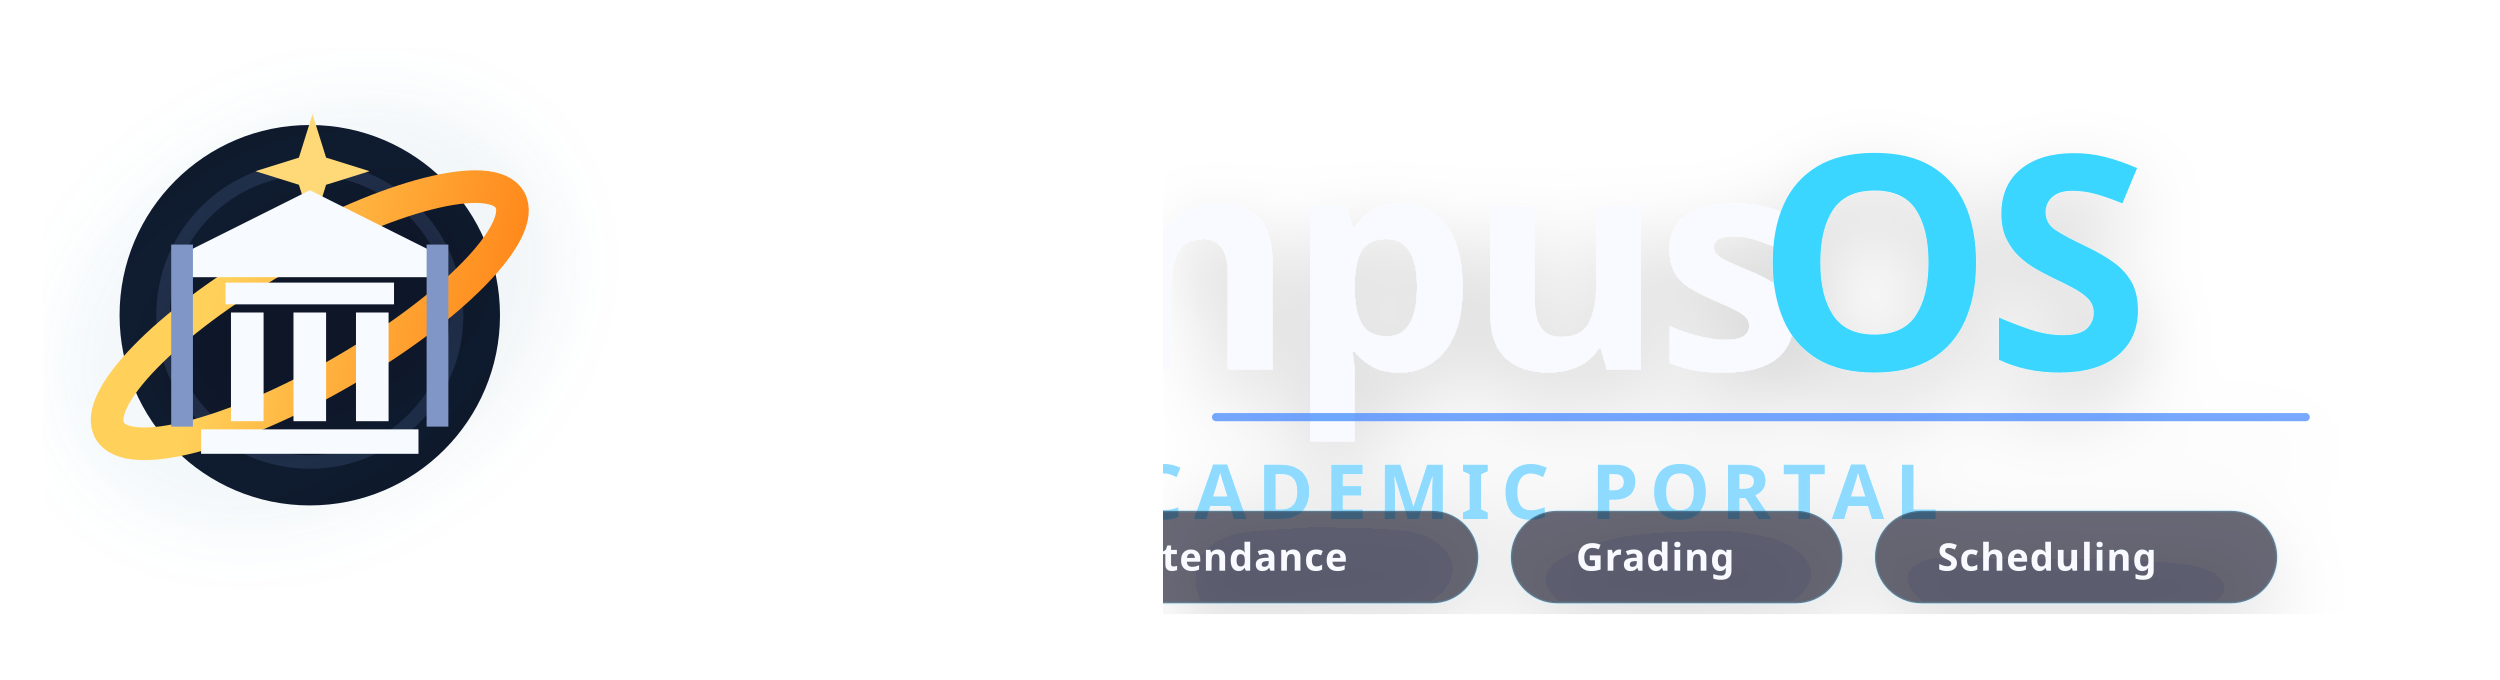
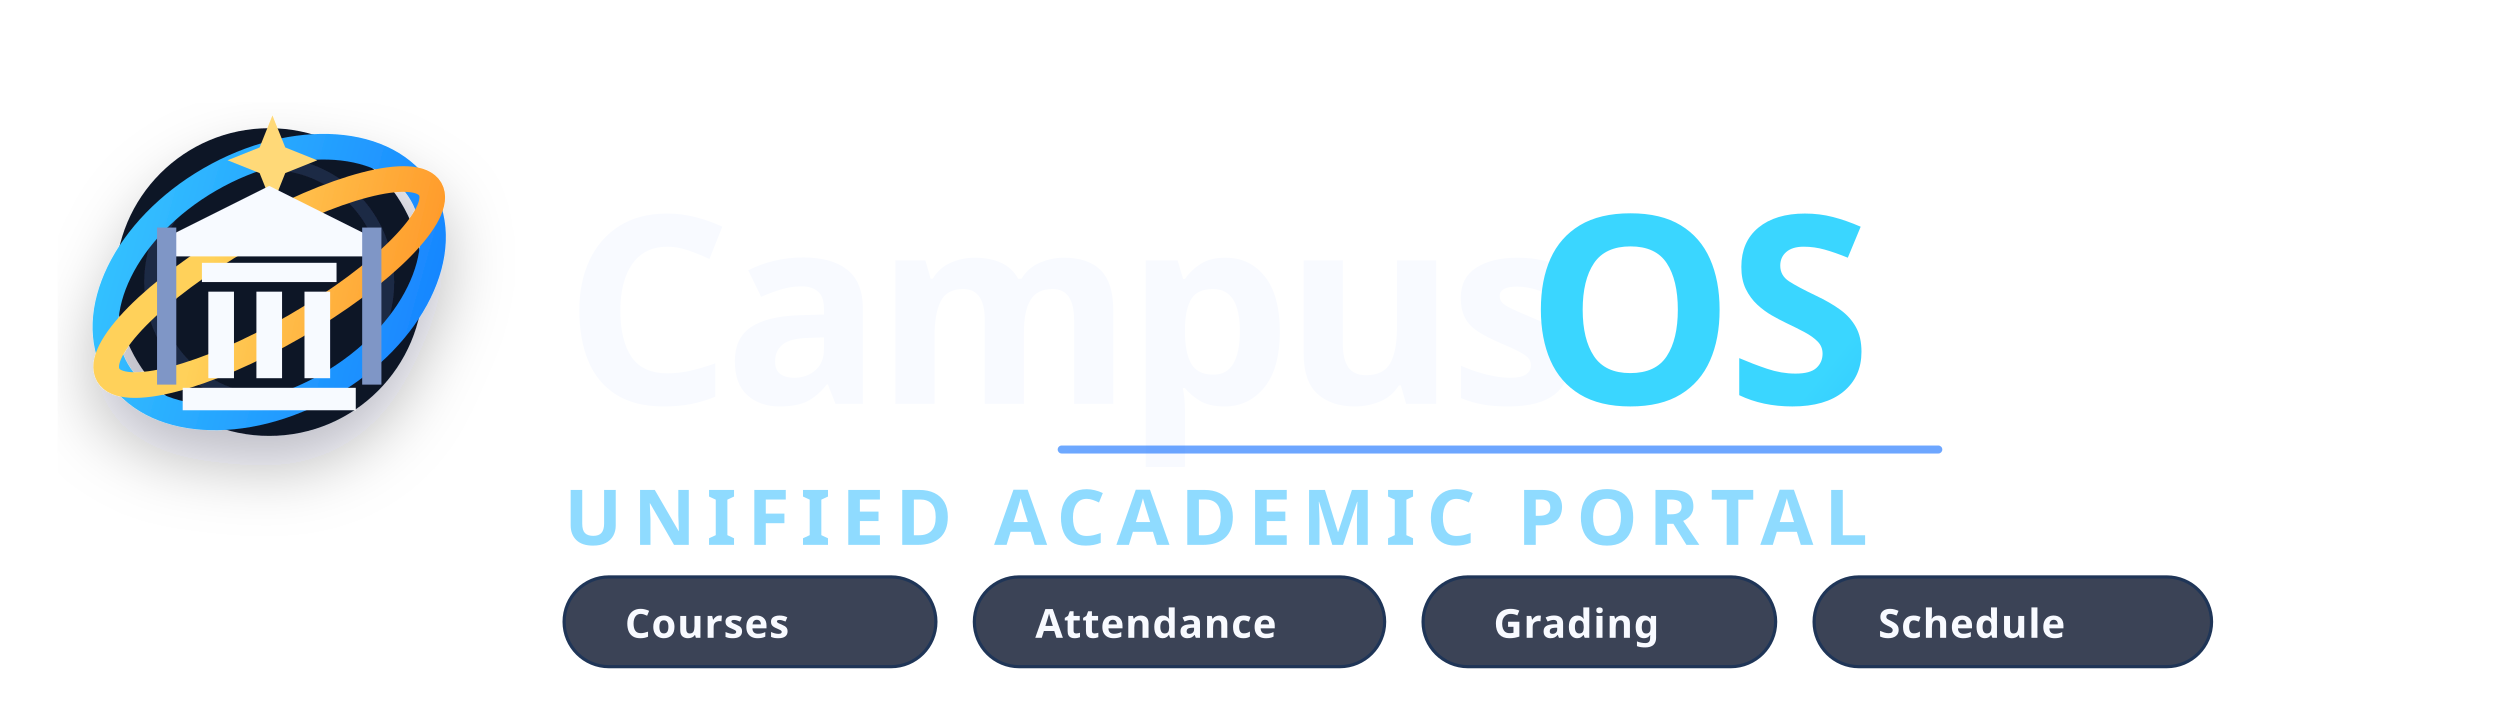
- <svg xmlns="http://www.w3.org/2000/svg" width="920" height="250" viewBox="0 0 920 250" fill="none">
+ <svg xmlns="http://www.w3.org/2000/svg" width="780" height="220" viewBox="0 0 780 220" fill="none">
  <defs>
-     <linearGradient id="hero-blue" x1="32" y1="28" x2="172" y2="176" gradientUnits="userSpaceOnUse">
+     <linearGradient id="hero-blue" x1="20" y1="22" x2="134" y2="138" gradientUnits="userSpaceOnUse">
      <stop stop-color="#37C8FF" />
      <stop offset="1" stop-color="#0B6BFF" />
    </linearGradient>
-     <linearGradient id="hero-orange" x1="60" y1="86" x2="170" y2="190" gradientUnits="userSpaceOnUse">
+     <linearGradient id="hero-orange" x1="42" y1="64" x2="136" y2="152" gradientUnits="userSpaceOnUse">
      <stop stop-color="#FFD15A" />
      <stop offset="1" stop-color="#FF6A00" />
    </linearGradient>
-     <linearGradient id="hero-os" x1="612" y1="52" x2="772" y2="176" gradientUnits="userSpaceOnUse">
+     <linearGradient id="hero-os" x1="430" y1="36" x2="566" y2="146" gradientUnits="userSpaceOnUse">
      <stop stop-color="#3AD6FF" />
      <stop offset="1" stop-color="#0B77FF" />
    </linearGradient>
-     <linearGradient id="hero-chip" x1="0" y1="0" x2="0" y2="1">
-       <stop stop-color="rgba(255,255,255,0.13)" />
-       <stop offset="1" stop-color="rgba(255,255,255,0.06)" />
-     </linearGradient>
-     <filter id="hero-mark-glow" x="0" y="0" width="230" height="230" filterUnits="userSpaceOnUse" color-interpolation-filters="sRGB">
-       <feGaussianBlur stdDeviation="16" result="blur" />
-       <feColorMatrix in="blur" type="matrix" values="1 0 0 0 0  0 0.74 0 0 0  0 0.98 0 0 0  0 0 0 0.18 0" />
-     </filter>
-     <filter id="hero-soft-shadow" x="190" y="6" width="710" height="220" filterUnits="userSpaceOnUse" color-interpolation-filters="sRGB">
-       <feDropShadow dx="0" dy="12" stdDeviation="14" flood-color="#020617" flood-opacity="0.18" />
+     <filter id="hero-mark-shadow" x="0" y="0" width="176" height="176" filterUnits="userSpaceOnUse" color-interpolation-filters="sRGB">
+       <feDropShadow dx="0" dy="10" stdDeviation="10" flood-color="#020617" flood-opacity="0.26" />
    </filter>
  </defs>
-   <g transform="translate(16 18)">
-     <circle cx="98" cy="98" r="70" fill="#0E1628" />
-     <circle cx="98" cy="98" r="54" fill="none" stroke="#1F2A44" stroke-width="5" />
-     <g filter="url(#hero-mark-glow)">
-       <ellipse cx="98" cy="98" rx="81" ry="55" transform="rotate(-30 98 98)" stroke="url(#hero-blue)" stroke-width="12" />
-     </g>
-     <ellipse cx="98" cy="98" rx="85" ry="24" transform="rotate(-30 98 98)" stroke="url(#hero-orange)" stroke-width="12" />
-     <path d="M99 24L104 40L120 45L104 50L99 66L94 50L78 45L94 40L99 24Z" fill="#FFD978" />
-     <path d="M98 52L142 74V84H54V74L98 52Z" fill="#F7FAFF" />
-     <path d="M67 86H129V94H67V86Z" fill="#F7FAFF" />
-     <path d="M69 97H81V137H69V97Z" fill="#F7FAFF" />
-     <path d="M92 97H104V137H92V97Z" fill="#F7FAFF" />
-     <path d="M115 97H127V137H115V97Z" fill="#F7FAFF" />
-     <path d="M58 140H138V149H58V140Z" fill="#F7FAFF" />
-     <path d="M47 72H55V139H47V72Z" fill="#7F96C6" />
-     <path d="M141 72H149V139H141V72Z" fill="#7F96C6" />
+   <g transform="translate(18 22)" filter="url(#hero-mark-shadow)">
+     <circle cx="66" cy="66" r="48" fill="#0E1628" />
+     <circle cx="66" cy="66" r="37" fill="none" stroke="#1F2A44" stroke-width="4" />
+     <ellipse cx="66" cy="66" rx="55" ry="37" transform="rotate(-30 66 66)" stroke="url(#hero-blue)" stroke-width="8" />
+     <ellipse cx="66" cy="66" rx="58" ry="16" transform="rotate(-30 66 66)" stroke="url(#hero-orange)" stroke-width="8" />
+     <path d="M67 14L71 24L81 28L71 32L67 42L63 32L53 28L63 24L67 14Z" fill="#FFD978" />
+     <path d="M66 36L96 51V58H36V51L66 36Z" fill="#F7FAFF" />
+     <path d="M45 60H87V66H45V60Z" fill="#F7FAFF" />
+     <path d="M47 69H55V96H47V69Z" fill="#F7FAFF" />
+     <path d="M62 69H70V96H62V69Z" fill="#F7FAFF" />
+     <path d="M77 69H85V96H77V69Z" fill="#F7FAFF" />
+     <path d="M39 99H93V106H39V99Z" fill="#F7FAFF" />
+     <path d="M31 49H37V98H31V49Z" fill="#7F96C6" />
+     <path d="M95 49H101V98H95V49Z" fill="#7F96C6" />
  </g>
-   <g filter="url(#hero-soft-shadow)" transform="translate(238 0)">
-     <text x="0" y="136" fill="#F8FAFF" font-family="'Lexend', 'Segoe UI', sans-serif" font-size="110" font-weight="800" letter-spacing="-3">
+   <g transform="translate(176 34)">
+     <text x="0" y="92" fill="#F8FAFF" font-family="'Lexend', 'Segoe UI', sans-serif" font-size="82" font-weight="800" letter-spacing="-2.4">
      Campus
    </text>
-     <text x="408" y="136" fill="url(#hero-os)" font-family="'Lexend', 'Segoe UI', sans-serif" font-size="110" font-weight="800" letter-spacing="-3">
+     <text x="300" y="92" fill="url(#hero-os)" font-family="'Lexend', 'Segoe UI', sans-serif" font-size="82" font-weight="800" letter-spacing="-2.4">
      OS
    </text>
-     <rect x="208" y="152" width="404" height="3" rx="1.5" fill="url(#hero-blue)" opacity="0.58" />
-     <text x="0" y="191" fill="#8FDBFF" font-family="'JetBrains Mono', 'Segoe UI', monospace" font-size="28" font-weight="700" letter-spacing="4">
+     <rect x="154" y="105" width="276" height="2.5" rx="1.25" fill="url(#hero-blue)" opacity="0.6" />
+     <text x="0" y="136" fill="#8FDBFF" font-family="'JetBrains Mono', 'Segoe UI', monospace" font-size="24" font-weight="700" letter-spacing="3.4">
      UNIFIED ACADEMIC PORTAL
    </text>
-     <g transform="translate(0 210)">
-       <rect x="0" y="-22" width="138" height="34" rx="17" fill="#0F1A30" fill-opacity="0.64" stroke="rgba(125, 211, 252, 0.18)" />
-       <text x="23" y="0" fill="#F8FAFF" font-family="'Lexend', 'Segoe UI', sans-serif" font-size="14" font-weight="600" letter-spacing="0.4">Courses</text>
-       <rect x="150" y="-22" width="156" height="34" rx="17" fill="#0F1A30" fill-opacity="0.64" stroke="rgba(125, 211, 252, 0.18)" />
-       <text x="173" y="0" fill="#F8FAFF" font-family="'Lexend', 'Segoe UI', sans-serif" font-size="14" font-weight="600" letter-spacing="0.4">Attendance</text>
-       <rect x="318" y="-22" width="122" height="34" rx="17" fill="#0F1A30" fill-opacity="0.64" stroke="rgba(125, 211, 252, 0.18)" />
-       <text x="342" y="0" fill="#F8FAFF" font-family="'Lexend', 'Segoe UI', sans-serif" font-size="14" font-weight="600" letter-spacing="0.4">Grading</text>
-       <rect x="452" y="-22" width="148" height="34" rx="17" fill="#0F1A30" fill-opacity="0.64" stroke="rgba(125, 211, 252, 0.18)" />
-       <text x="475" y="0" fill="#F8FAFF" font-family="'Lexend', 'Segoe UI', sans-serif" font-size="14" font-weight="600" letter-spacing="0.4">Scheduling</text>
+     <g transform="translate(0 162)">
+       <rect x="0" y="-16" width="116" height="28" rx="14" fill="#101A31" fill-opacity="0.82" stroke="#1F3557" />
+       <text x="19" y="3" fill="#F8FAFF" font-family="'Lexend', 'Segoe UI', sans-serif" font-size="12.5" font-weight="600" letter-spacing="0.3">Courses</text>
+       <rect x="128" y="-16" width="128" height="28" rx="14" fill="#101A31" fill-opacity="0.82" stroke="#1F3557" />
+       <text x="147" y="3" fill="#F8FAFF" font-family="'Lexend', 'Segoe UI', sans-serif" font-size="12.5" font-weight="600" letter-spacing="0.3">Attendance</text>
+       <rect x="268" y="-16" width="110" height="28" rx="14" fill="#101A31" fill-opacity="0.82" stroke="#1F3557" />
+       <text x="290" y="3" fill="#F8FAFF" font-family="'Lexend', 'Segoe UI', sans-serif" font-size="12.5" font-weight="600" letter-spacing="0.3">Grading</text>
+       <rect x="390" y="-16" width="124" height="28" rx="14" fill="#101A31" fill-opacity="0.82" stroke="#1F3557" />
+       <text x="410" y="3" fill="#F8FAFF" font-family="'Lexend', 'Segoe UI', sans-serif" font-size="12.5" font-weight="600" letter-spacing="0.3">Schedule</text>
    </g>
  </g>
</svg>
